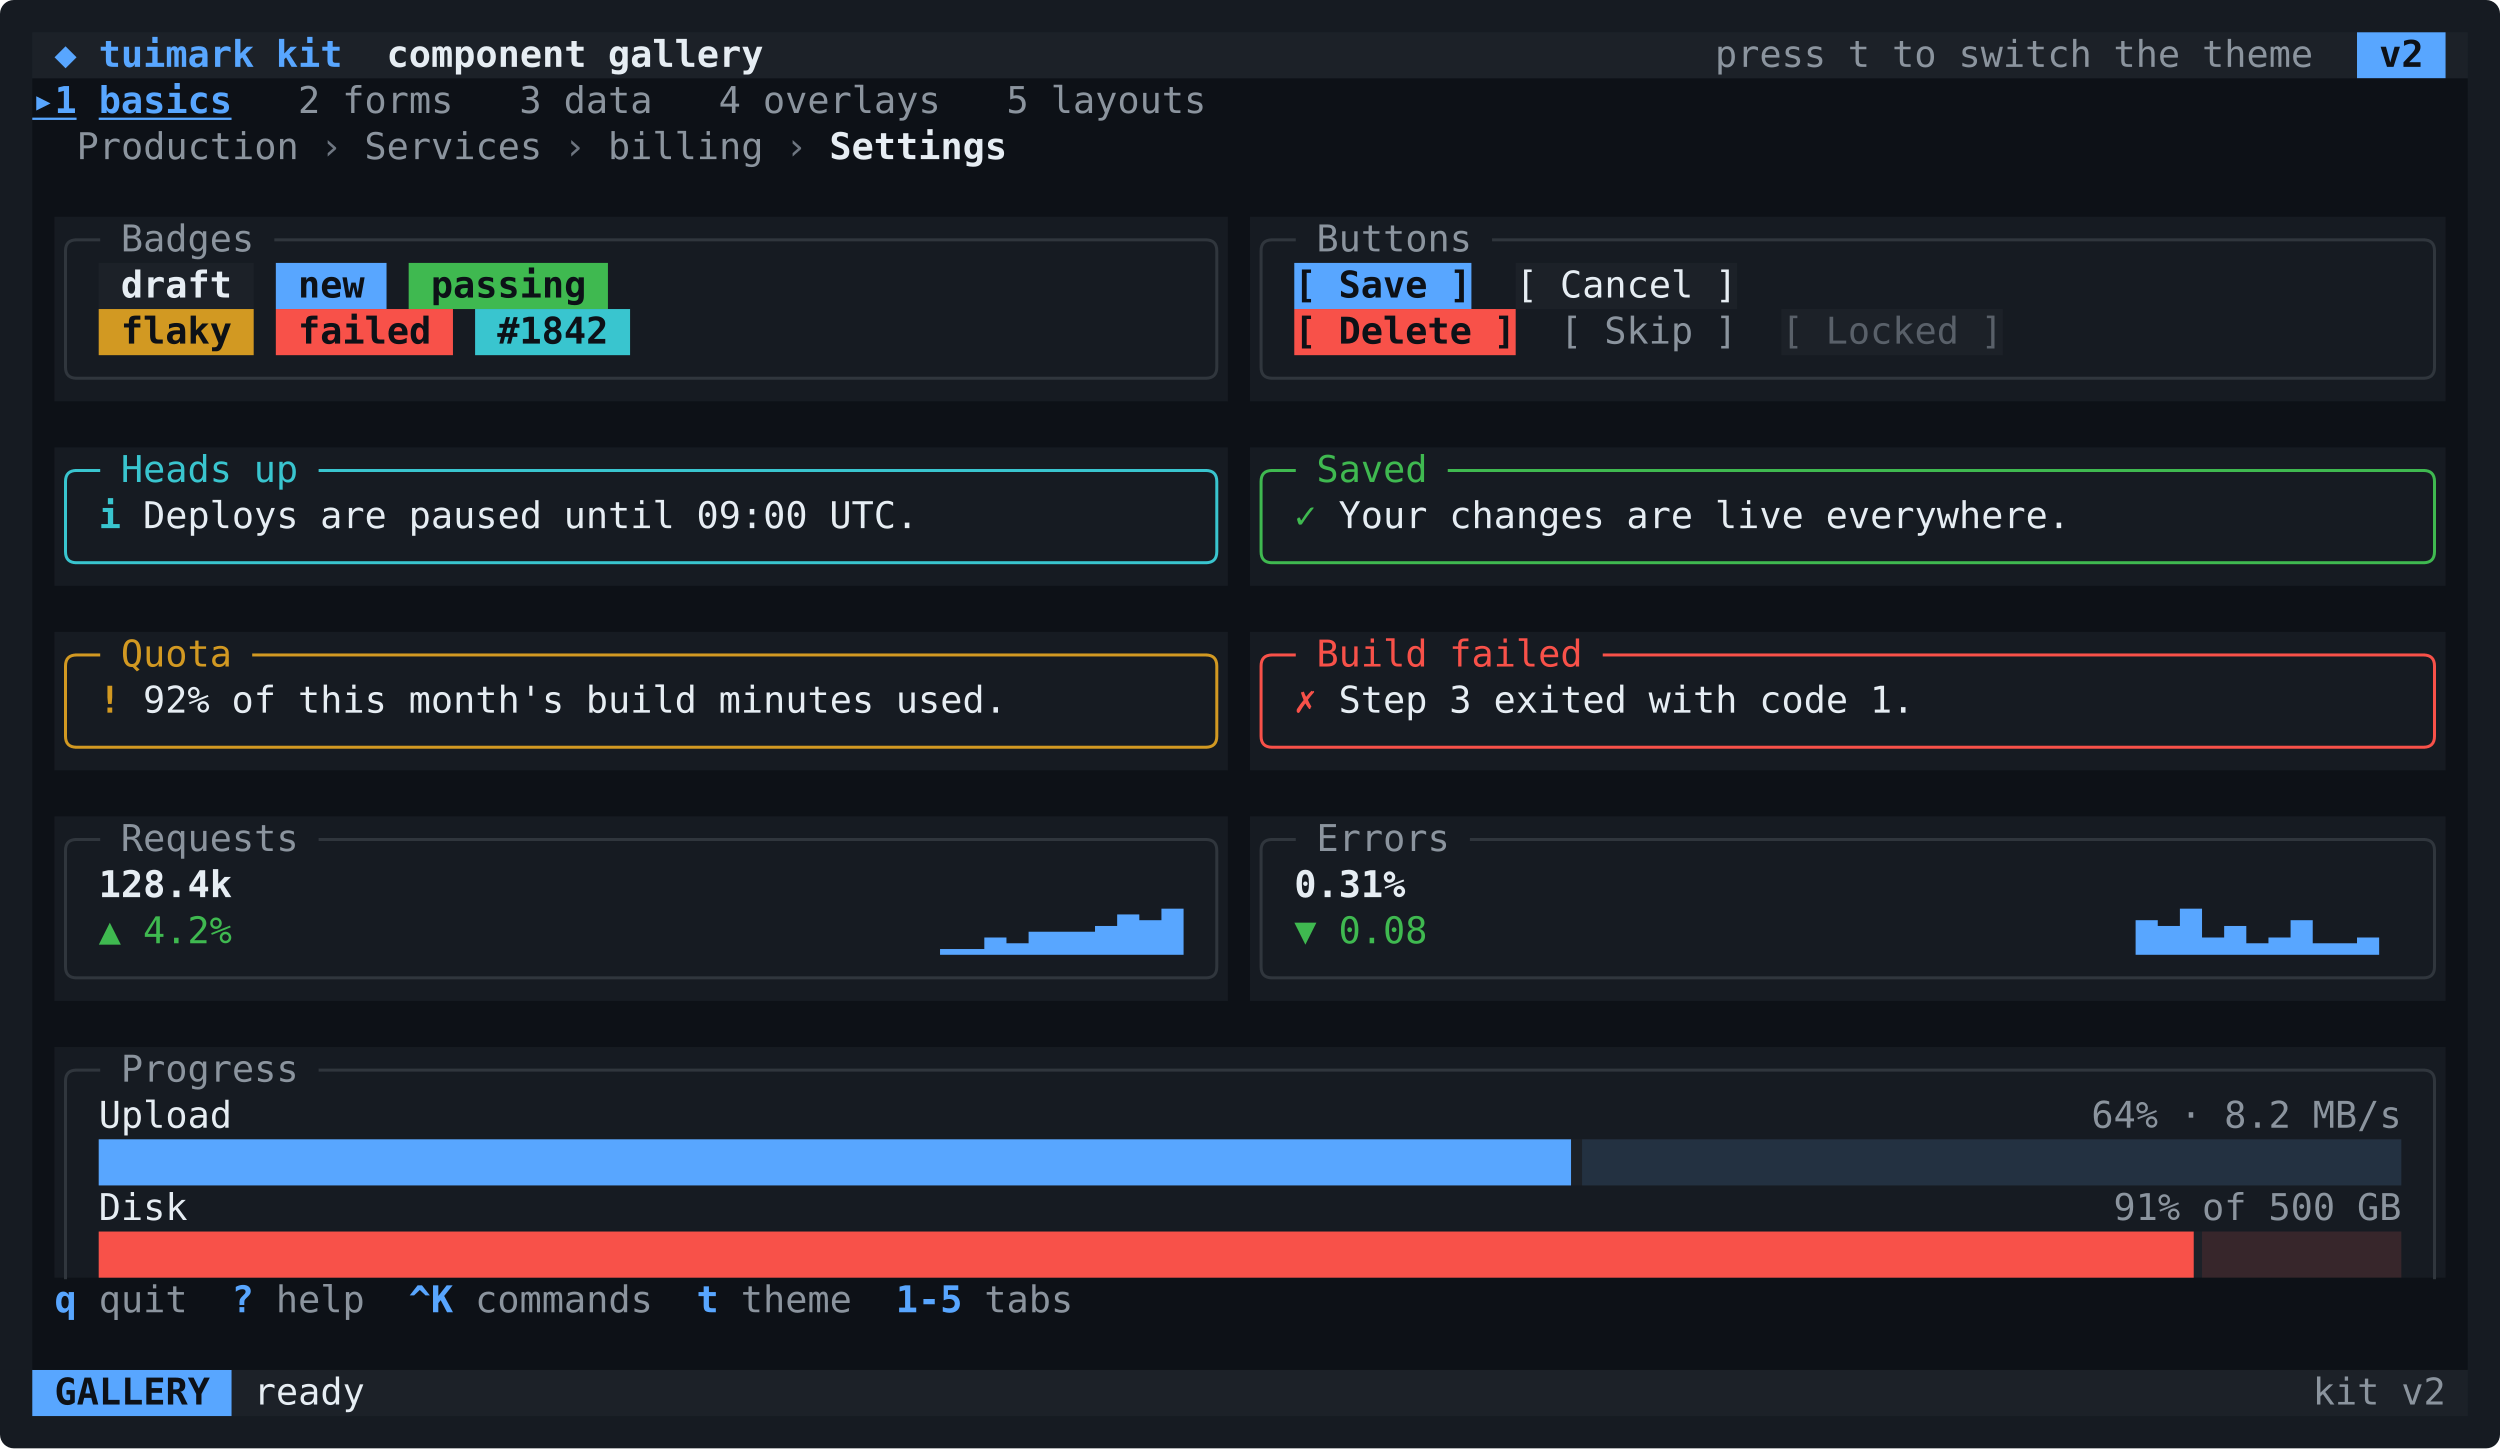
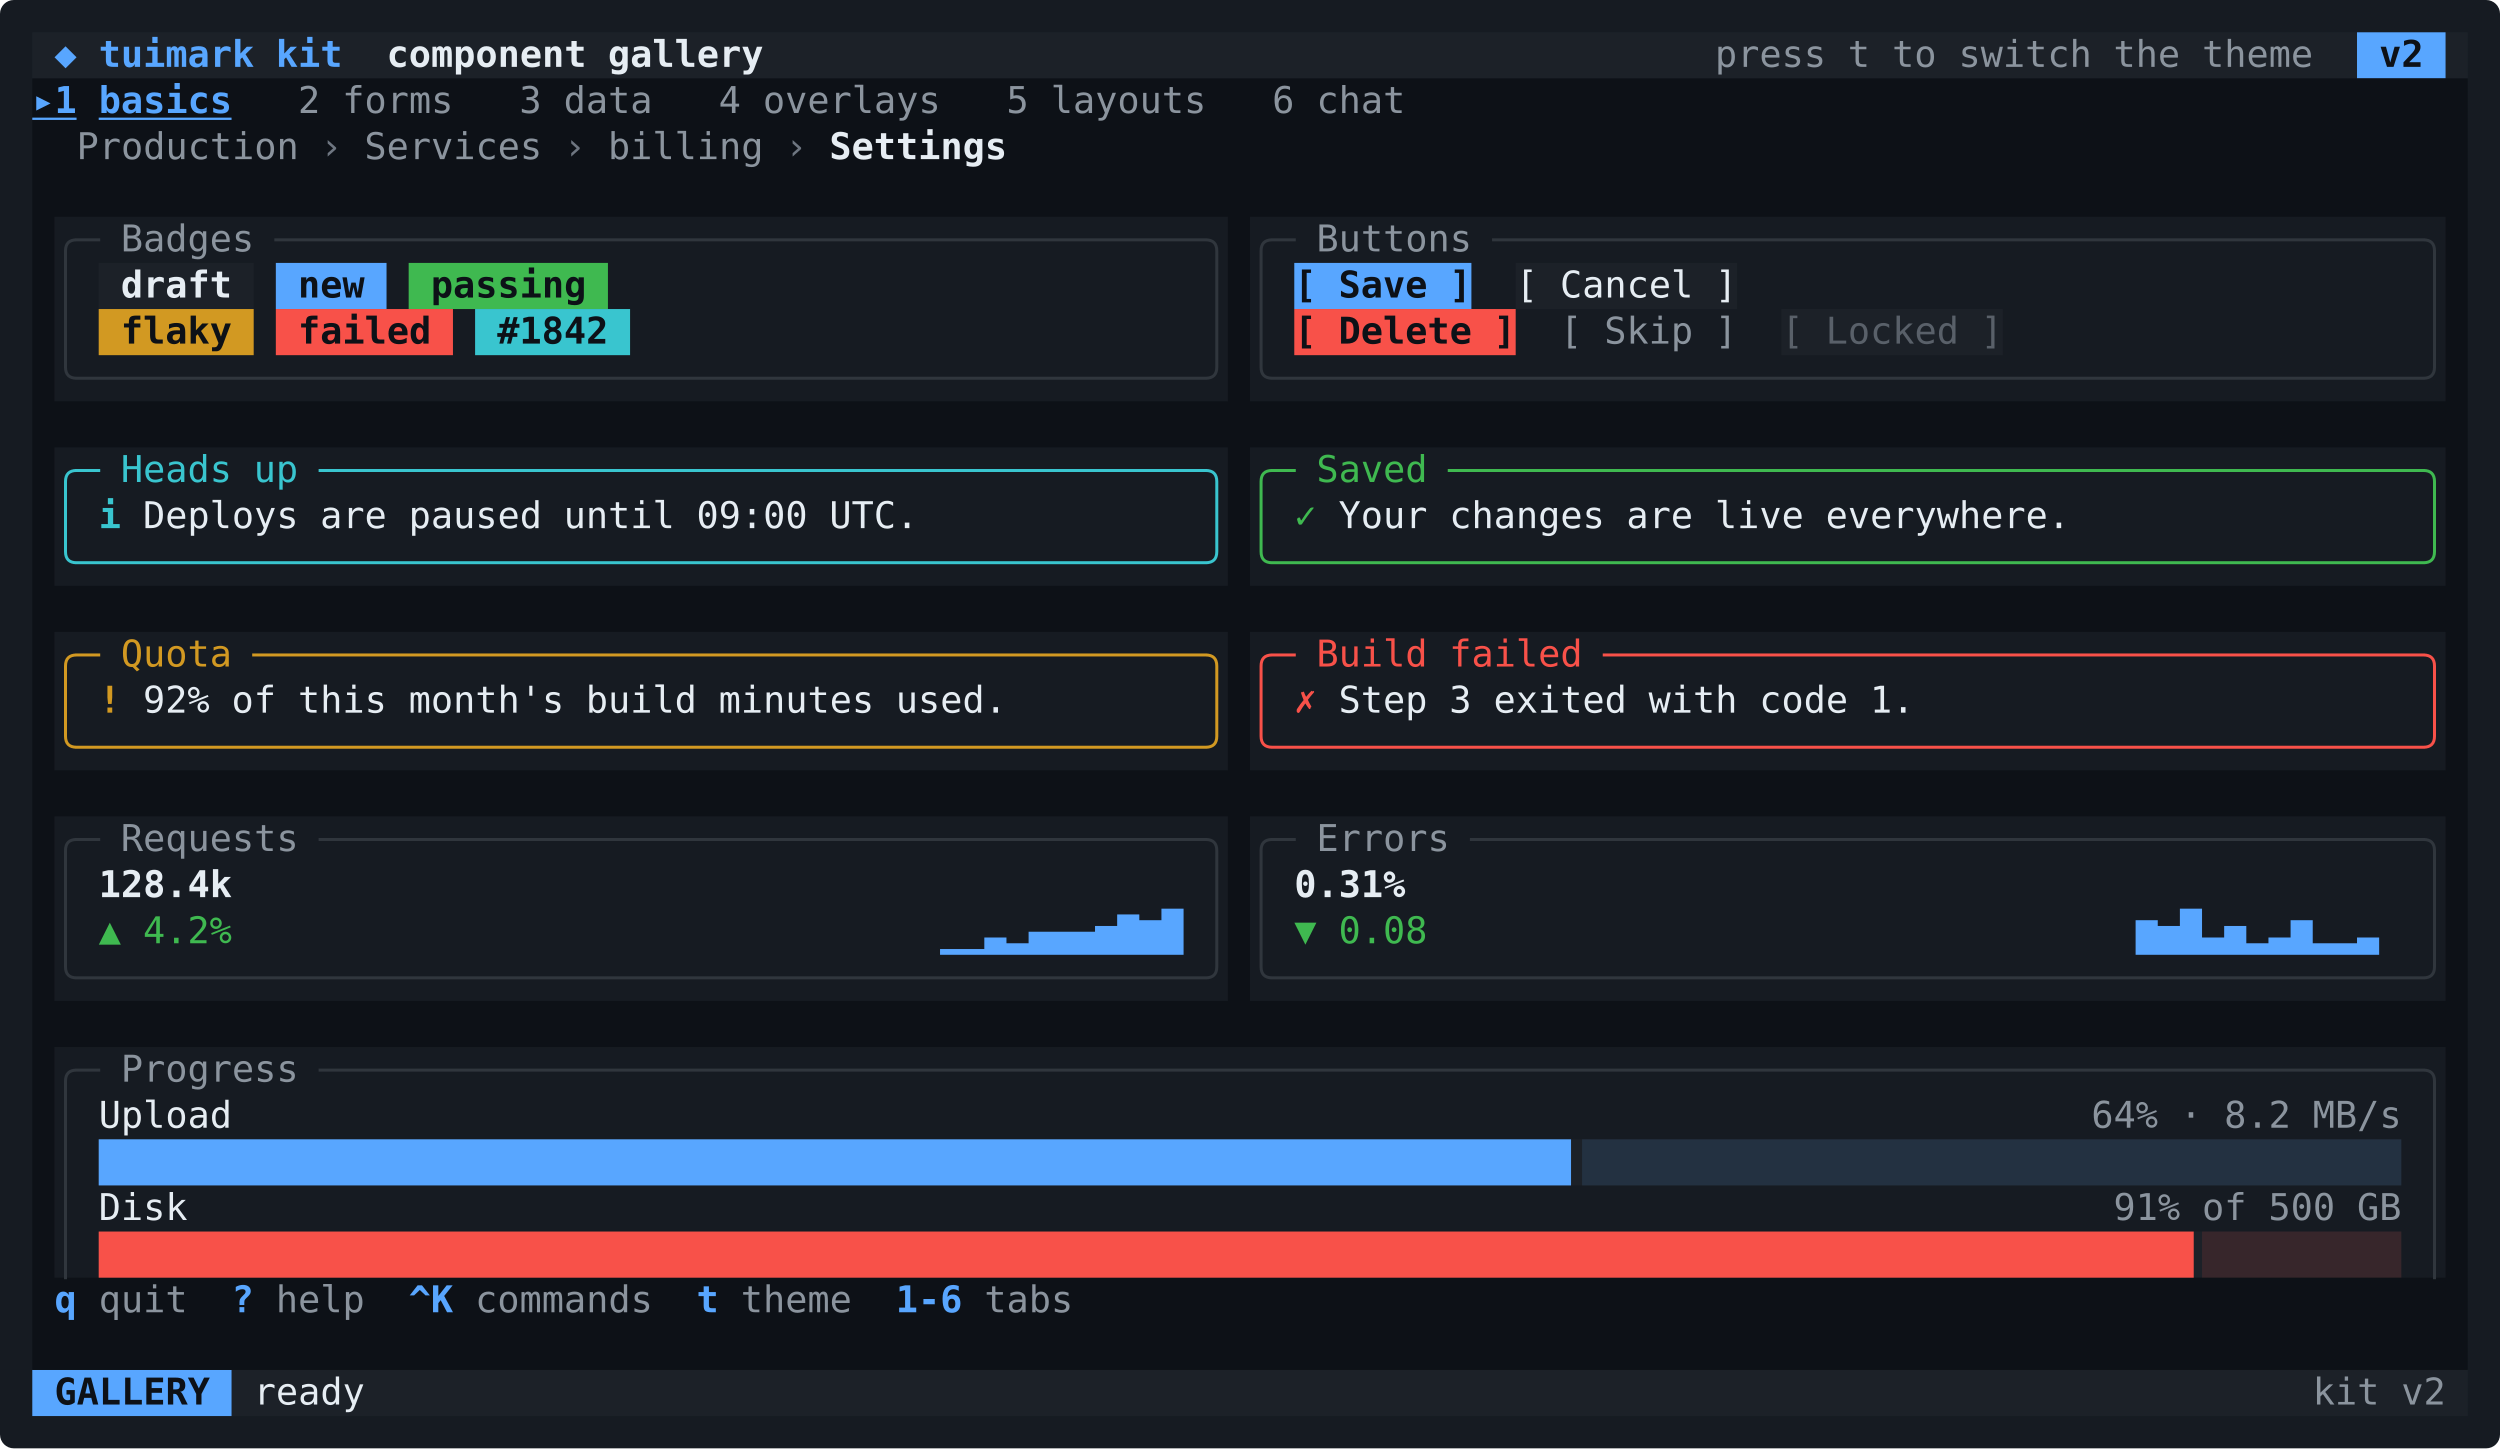
<svg xmlns="http://www.w3.org/2000/svg" width="1084" height="628" viewBox="0 0 1084 628" role="img" aria-label="kit gallery: the basics tab with a breadcrumb, badges, buttons, alerts and stat cards in the kit components, under the tab strip and the key hints">
  <rect width="1084" height="628" rx="6" fill="#161b22" />
  <path fill="#1c2128" d="M14 14h1008v20h-1008zM1060.4 14h9.6v20h-9.6zM42.8 114h67.2v20h-67.2zM657.2 114h96v20h-96zM772.4 134h96v20h-96zM42.8 494h998.4v20h-998.4zM42.8 534h998.4v20h-998.4zM100.4 594h969.6v20h-969.6z" />
  <path fill="#58a6ff" d="M1022 14h38.4v20h-38.4zM119.6 114h48v20h-48zM561.2 114h76.8v20h-76.8zM14 594h86.4v20h-86.4zM407.6 411.5h9.6v2.5h-9.6zM417.2 411.5h9.6v2.5h-9.6zM426.8 406.5h9.6v7.5h-9.6zM436.4 409h9.6v5h-9.6zM446 404h9.6v10h-9.6zM455.6 404h9.6v10h-9.6zM465.2 404h9.6v10h-9.6zM474.8 401.5h9.6v12.5h-9.6zM484.4 396.5h9.6v17.5h-9.6zM494 399h9.6v15h-9.6zM503.6 394h9.6v20h-9.6zM926 399h9.6v15h-9.6zM935.6 401.5h9.6v12.5h-9.6zM945.2 394h9.6v20h-9.6zM954.8 406.5h9.6v7.5h-9.6zM964.4 401.5h9.6v12.5h-9.6zM974 409h9.6v5h-9.6zM983.6 406.5h9.6v7.5h-9.6zM993.2 399h9.6v15h-9.6zM1002.8 409h9.6v5h-9.6zM1012.4 409h9.6v5h-9.6zM1022 406.5h9.6v7.5h-9.6zM42.8 494h9.6v20h-9.6zM52.4 494h9.6v20h-9.6zM62 494h9.6v20h-9.6zM71.6 494h9.6v20h-9.6zM81.2 494h9.6v20h-9.6zM90.8 494h9.6v20h-9.6zM100.4 494h9.6v20h-9.6zM110 494h9.6v20h-9.6zM119.6 494h9.6v20h-9.6zM129.2 494h9.6v20h-9.6zM138.8 494h9.6v20h-9.6zM148.4 494h9.6v20h-9.6zM158 494h9.6v20h-9.6zM167.6 494h9.6v20h-9.6zM177.2 494h9.6v20h-9.6zM186.8 494h9.6v20h-9.6zM196.4 494h9.6v20h-9.6zM206 494h9.6v20h-9.6zM215.6 494h9.6v20h-9.6zM225.2 494h9.6v20h-9.6zM234.8 494h9.6v20h-9.6zM244.4 494h9.6v20h-9.6zM254 494h9.6v20h-9.6zM263.6 494h9.6v20h-9.6zM273.2 494h9.6v20h-9.6zM282.8 494h9.6v20h-9.6zM292.4 494h9.6v20h-9.6zM302 494h9.6v20h-9.6zM311.6 494h9.6v20h-9.6zM321.2 494h9.6v20h-9.6zM330.8 494h9.6v20h-9.6zM340.4 494h9.6v20h-9.6zM350 494h9.6v20h-9.6zM359.6 494h9.6v20h-9.6zM369.2 494h9.6v20h-9.6zM378.8 494h9.6v20h-9.6zM388.4 494h9.6v20h-9.6zM398 494h9.6v20h-9.6zM407.6 494h9.6v20h-9.6zM417.2 494h9.6v20h-9.6zM426.8 494h9.6v20h-9.6zM436.4 494h9.6v20h-9.6zM446 494h9.6v20h-9.6zM455.6 494h9.6v20h-9.6zM465.2 494h9.6v20h-9.6zM474.8 494h9.6v20h-9.6zM484.4 494h9.6v20h-9.6zM494 494h9.6v20h-9.6zM503.6 494h9.6v20h-9.6zM513.2 494h9.6v20h-9.6zM522.8 494h9.6v20h-9.6zM532.4 494h9.6v20h-9.6zM542 494h9.6v20h-9.6zM551.6 494h9.6v20h-9.6zM561.2 494h9.6v20h-9.6zM570.8 494h9.6v20h-9.6zM580.4 494h9.6v20h-9.6zM590 494h9.6v20h-9.6zM599.6 494h9.6v20h-9.6zM609.2 494h9.6v20h-9.6zM618.8 494h9.6v20h-9.6zM628.4 494h9.6v20h-9.6zM638 494h9.6v20h-9.6zM647.6 494h9.6v20h-9.6zM657.2 494h9.6v20h-9.6zM666.8 494h9.6v20h-9.6zM676.4 494h4.8v20h-4.8z" />
  <path fill="#0d1117" d="M14 34h1056v20h-1056zM14 54h1056v20h-1056zM14 74h1056v20h-1056zM14 94h9.6v20h-9.6zM532.4 94h9.6v20h-9.6zM1060.4 94h9.6v20h-9.6zM14 114h9.6v20h-9.6zM532.4 114h9.6v20h-9.6zM1060.4 114h9.6v20h-9.6zM14 134h9.6v20h-9.6zM532.4 134h9.6v20h-9.6zM1060.4 134h9.6v20h-9.6zM14 154h9.6v20h-9.6zM532.4 154h9.6v20h-9.6zM1060.4 154h9.6v20h-9.6zM14 174h1056v20h-1056zM14 194h9.6v20h-9.6zM532.4 194h9.6v20h-9.6zM1060.4 194h9.6v20h-9.6zM14 214h9.6v20h-9.6zM532.4 214h9.6v20h-9.6zM1060.4 214h9.6v20h-9.6zM14 234h9.6v20h-9.6zM532.4 234h9.6v20h-9.6zM1060.4 234h9.6v20h-9.6zM14 254h1056v20h-1056zM14 274h9.6v20h-9.6zM532.4 274h9.6v20h-9.6zM1060.4 274h9.6v20h-9.6zM14 294h9.6v20h-9.6zM532.4 294h9.6v20h-9.6zM1060.4 294h9.6v20h-9.6zM14 314h9.6v20h-9.6zM532.4 314h9.6v20h-9.6zM1060.4 314h9.6v20h-9.6zM14 334h1056v20h-1056zM14 354h9.6v20h-9.6zM532.4 354h9.6v20h-9.6zM1060.4 354h9.6v20h-9.6zM14 374h9.6v20h-9.6zM532.4 374h9.6v20h-9.6zM1060.4 374h9.6v20h-9.6zM14 394h9.6v20h-9.6zM532.4 394h9.6v20h-9.6zM1060.4 394h9.6v20h-9.6zM14 414h9.6v20h-9.6zM532.4 414h9.6v20h-9.6zM1060.4 414h9.6v20h-9.6zM14 434h1056v20h-1056zM14 454h9.6v20h-9.6zM1060.4 454h9.6v20h-9.6zM14 474h9.6v20h-9.6zM1060.4 474h9.6v20h-9.6zM14 494h9.6v20h-9.6zM1060.4 494h9.6v20h-9.6zM14 514h9.6v20h-9.6zM1060.4 514h9.6v20h-9.6zM14 534h9.6v20h-9.6zM1060.4 534h9.6v20h-9.6zM14 554h1056v20h-1056zM14 574h1056v20h-1056z" />
  <path fill="#3fb950" d="M177.2 114h86.4v20h-86.4z" />
  <path fill="#d29922" d="M42.8 134h67.2v20h-67.2z" />
  <path fill="#f85149" d="M119.6 134h76.8v20h-76.8zM561.2 134h96v20h-96zM42.8 534h9.6v20h-9.6zM52.4 534h9.6v20h-9.6zM62 534h9.6v20h-9.6zM71.6 534h9.6v20h-9.6zM81.2 534h9.6v20h-9.6zM90.8 534h9.6v20h-9.6zM100.4 534h9.6v20h-9.6zM110 534h9.6v20h-9.6zM119.6 534h9.6v20h-9.6zM129.2 534h9.6v20h-9.6zM138.8 534h9.6v20h-9.6zM148.4 534h9.6v20h-9.6zM158 534h9.6v20h-9.6zM167.6 534h9.6v20h-9.6zM177.2 534h9.6v20h-9.6zM186.8 534h9.6v20h-9.6zM196.4 534h9.6v20h-9.6zM206 534h9.6v20h-9.6zM215.6 534h9.6v20h-9.6zM225.2 534h9.6v20h-9.6zM234.8 534h9.6v20h-9.6zM244.4 534h9.6v20h-9.6zM254 534h9.6v20h-9.6zM263.6 534h9.6v20h-9.6zM273.2 534h9.6v20h-9.6zM282.8 534h9.6v20h-9.6zM292.4 534h9.6v20h-9.6zM302 534h9.6v20h-9.6zM311.6 534h9.6v20h-9.6zM321.2 534h9.6v20h-9.6zM330.8 534h9.6v20h-9.6zM340.4 534h9.6v20h-9.6zM350 534h9.6v20h-9.6zM359.6 534h9.6v20h-9.6zM369.2 534h9.6v20h-9.6zM378.8 534h9.6v20h-9.6zM388.4 534h9.6v20h-9.6zM398 534h9.6v20h-9.6zM407.6 534h9.6v20h-9.6zM417.2 534h9.6v20h-9.6zM426.8 534h9.6v20h-9.6zM436.4 534h9.6v20h-9.6zM446 534h9.6v20h-9.6zM455.6 534h9.6v20h-9.6zM465.2 534h9.6v20h-9.6zM474.8 534h9.6v20h-9.6zM484.4 534h9.6v20h-9.6zM494 534h9.6v20h-9.6zM503.6 534h9.6v20h-9.6zM513.2 534h9.6v20h-9.6zM522.8 534h9.6v20h-9.6zM532.4 534h9.6v20h-9.6zM542 534h9.6v20h-9.6zM551.6 534h9.6v20h-9.6zM561.2 534h9.6v20h-9.6zM570.8 534h9.6v20h-9.6zM580.4 534h9.6v20h-9.6zM590 534h9.6v20h-9.6zM599.6 534h9.6v20h-9.6zM609.2 534h9.6v20h-9.6zM618.8 534h9.6v20h-9.6zM628.4 534h9.6v20h-9.6zM638 534h9.6v20h-9.6zM647.6 534h9.6v20h-9.6zM657.2 534h9.6v20h-9.6zM666.8 534h9.6v20h-9.6zM676.4 534h9.6v20h-9.6zM686 534h9.6v20h-9.6zM695.6 534h9.6v20h-9.6zM705.2 534h9.6v20h-9.6zM714.8 534h9.6v20h-9.6zM724.4 534h9.6v20h-9.6zM734 534h9.6v20h-9.6zM743.6 534h9.6v20h-9.6zM753.2 534h9.6v20h-9.6zM762.8 534h9.6v20h-9.6zM772.4 534h9.6v20h-9.6zM782 534h9.6v20h-9.6zM791.6 534h9.6v20h-9.6zM801.2 534h9.6v20h-9.6zM810.8 534h9.6v20h-9.6zM820.4 534h9.6v20h-9.6zM830 534h9.6v20h-9.6zM839.6 534h9.6v20h-9.6zM849.2 534h9.6v20h-9.6zM858.8 534h9.6v20h-9.6zM868.4 534h9.6v20h-9.6zM878 534h9.6v20h-9.6zM887.6 534h9.6v20h-9.6zM897.2 534h9.6v20h-9.6zM906.8 534h9.6v20h-9.6zM916.4 534h9.6v20h-9.6zM926 534h9.6v20h-9.6zM935.6 534h9.6v20h-9.6zM945.2 534h6v20h-6z" />
  <path fill="#39c5cf" d="M206 134h67.2v20h-67.2z" />
  <path fill="#58a6ff" fill-opacity="0.121" d="M686 494h9.6v20h-9.6zM695.6 494h9.6v20h-9.6zM705.2 494h9.6v20h-9.6zM714.8 494h9.6v20h-9.6zM724.4 494h9.6v20h-9.6zM734 494h9.6v20h-9.6zM743.6 494h9.6v20h-9.6zM753.2 494h9.6v20h-9.6zM762.8 494h9.6v20h-9.6zM772.4 494h9.6v20h-9.6zM782 494h9.6v20h-9.6zM791.6 494h9.6v20h-9.6zM801.2 494h9.6v20h-9.6zM810.8 494h9.6v20h-9.6zM820.4 494h9.6v20h-9.6zM830 494h9.6v20h-9.6zM839.6 494h9.6v20h-9.6zM849.2 494h9.6v20h-9.6zM858.8 494h9.6v20h-9.6zM868.4 494h9.6v20h-9.6zM878 494h9.6v20h-9.6zM887.6 494h9.6v20h-9.6zM897.2 494h9.6v20h-9.6zM906.8 494h9.6v20h-9.6zM916.4 494h9.6v20h-9.6zM926 494h9.6v20h-9.6zM935.6 494h9.6v20h-9.6zM945.2 494h9.6v20h-9.6zM954.8 494h9.6v20h-9.6zM964.4 494h9.6v20h-9.6zM974 494h9.6v20h-9.6zM983.6 494h9.6v20h-9.6zM993.2 494h9.6v20h-9.6zM1002.8 494h9.6v20h-9.6zM1012.4 494h9.6v20h-9.6zM1022 494h9.6v20h-9.6zM1031.6 494h9.6v20h-9.6z" />
  <path fill="#f85149" fill-opacity="0.121" d="M954.8 534h9.6v20h-9.6zM964.4 534h9.6v20h-9.6zM974 534h9.6v20h-9.6zM983.6 534h9.6v20h-9.6zM993.2 534h9.6v20h-9.6zM1002.8 534h9.6v20h-9.6zM1012.4 534h9.6v20h-9.6zM1022 534h9.6v20h-9.6zM1031.6 534h9.6v20h-9.6z" />
  <g fill="none" stroke-linecap="square" stroke-linejoin="miter">
    <path stroke="#30363d" stroke-width="1.3" d="M33.2 104H33.2Q28.4 104 28.4 108.8V114M33.2 104H42.8M119.6 104H129.2M129.2 104H138.8M138.8 104H148.4M148.4 104H158M158 104H167.6M167.6 104H177.2M177.2 104H186.8M186.8 104H196.4M196.4 104H206M206 104H215.6M215.6 104H225.2M225.2 104H234.8M234.8 104H244.4M244.4 104H254M254 104H263.6M263.6 104H273.2M273.2 104H282.8M282.8 104H292.4M292.4 104H302M302 104H311.6M311.6 104H321.2M321.2 104H330.8M330.8 104H340.4M340.4 104H350M350 104H359.6M359.6 104H369.2M369.2 104H378.8M378.8 104H388.4M388.4 104H398M398 104H407.6M407.6 104H417.2M417.2 104H426.8M426.8 104H436.4M436.4 104H446M446 104H455.6M455.6 104H465.2M465.2 104H474.8M474.8 104H484.4M484.4 104H494M494 104H503.6M503.6 104H513.2M513.2 104H522.8M522.8 104H522.8Q527.6 104 527.6 108.8V114M551.6 104H551.6Q546.8 104 546.8 108.8V114M551.6 104H561.2M647.6 104H657.2M657.2 104H666.8M666.8 104H676.4M676.4 104H686M686 104H695.6M695.6 104H705.2M705.2 104H714.8M714.8 104H724.4M724.4 104H734M734 104H743.6M743.6 104H753.2M753.2 104H762.8M762.8 104H772.4M772.4 104H782M782 104H791.6M791.6 104H801.2M801.2 104H810.8M810.8 104H820.4M820.4 104H830M830 104H839.6M839.6 104H849.2M849.2 104H858.8M858.8 104H868.4M868.4 104H878M878 104H887.6M887.6 104H897.2M897.2 104H906.8M906.8 104H916.4M916.4 104H926M926 104H935.6M935.6 104H945.2M945.2 104H954.8M954.8 104H964.4M964.4 104H974M974 104H983.6M983.6 104H993.2M993.2 104H1002.8M1002.8 104H1012.4M1012.4 104H1022M1022 104H1031.6M1031.6 104H1041.2M1041.2 104H1050.8M1050.8 104H1050.8Q1055.6 104 1055.6 108.8V114M28.4 114V134M527.6 114V134M546.8 114V134M1055.6 114V134M28.4 134V154M527.6 134V154M546.8 134V154M1055.6 134V154M33.2 164H33.2Q28.4 164 28.4 159.2V154M33.2 164H42.8M42.8 164H52.4M52.4 164H62M62 164H71.6M71.6 164H81.2M81.2 164H90.8M90.8 164H100.4M100.4 164H110M110 164H119.6M119.6 164H129.2M129.2 164H138.8M138.8 164H148.4M148.4 164H158M158 164H167.6M167.6 164H177.2M177.2 164H186.8M186.8 164H196.4M196.4 164H206M206 164H215.6M215.6 164H225.2M225.2 164H234.8M234.8 164H244.4M244.4 164H254M254 164H263.6M263.6 164H273.2M273.2 164H282.8M282.8 164H292.4M292.4 164H302M302 164H311.6M311.6 164H321.2M321.2 164H330.8M330.8 164H340.4M340.4 164H350M350 164H359.6M359.6 164H369.2M369.2 164H378.8M378.8 164H388.4M388.4 164H398M398 164H407.6M407.6 164H417.2M417.2 164H426.8M426.8 164H436.4M436.4 164H446M446 164H455.6M455.6 164H465.2M465.2 164H474.8M474.8 164H484.4M484.4 164H494M494 164H503.6M503.6 164H513.2M513.2 164H522.8M522.8 164H522.8Q527.6 164 527.6 159.2V154M551.6 164H551.6Q546.8 164 546.8 159.2V154M551.6 164H561.2M561.2 164H570.8M570.8 164H580.4M580.4 164H590M590 164H599.6M599.6 164H609.2M609.2 164H618.8M618.8 164H628.4M628.4 164H638M638 164H647.6M647.6 164H657.2M657.2 164H666.8M666.8 164H676.4M676.4 164H686M686 164H695.6M695.6 164H705.2M705.2 164H714.8M714.8 164H724.4M724.4 164H734M734 164H743.6M743.6 164H753.2M753.2 164H762.8M762.8 164H772.4M772.4 164H782M782 164H791.6M791.6 164H801.2M801.2 164H810.8M810.8 164H820.4M820.4 164H830M830 164H839.6M839.6 164H849.2M849.2 164H858.8M858.8 164H868.4M868.4 164H878M878 164H887.6M887.6 164H897.2M897.2 164H906.8M906.8 164H916.4M916.4 164H926M926 164H935.6M935.6 164H945.2M945.2 164H954.8M954.8 164H964.4M964.4 164H974M974 164H983.6M983.6 164H993.2M993.2 164H1002.8M1002.8 164H1012.4M1012.4 164H1022M1022 164H1031.6M1031.6 164H1041.2M1041.2 164H1050.8M1050.8 164H1050.8Q1055.6 164 1055.6 159.2V154M33.2 364H33.2Q28.4 364 28.4 368.8V374M33.2 364H42.8M138.8 364H148.4M148.4 364H158M158 364H167.6M167.6 364H177.2M177.2 364H186.8M186.8 364H196.4M196.4 364H206M206 364H215.6M215.6 364H225.2M225.2 364H234.8M234.8 364H244.4M244.4 364H254M254 364H263.6M263.6 364H273.2M273.2 364H282.8M282.8 364H292.4M292.4 364H302M302 364H311.6M311.6 364H321.2M321.2 364H330.8M330.8 364H340.4M340.4 364H350M350 364H359.6M359.6 364H369.2M369.2 364H378.8M378.8 364H388.4M388.4 364H398M398 364H407.6M407.6 364H417.2M417.2 364H426.8M426.8 364H436.4M436.4 364H446M446 364H455.6M455.6 364H465.2M465.2 364H474.8M474.8 364H484.4M484.4 364H494M494 364H503.6M503.6 364H513.2M513.2 364H522.8M522.8 364H522.8Q527.6 364 527.6 368.8V374M551.6 364H551.6Q546.8 364 546.8 368.8V374M551.6 364H561.2M638 364H647.6M647.6 364H657.2M657.2 364H666.8M666.8 364H676.4M676.4 364H686M686 364H695.6M695.6 364H705.2M705.2 364H714.8M714.8 364H724.4M724.4 364H734M734 364H743.6M743.6 364H753.2M753.2 364H762.8M762.8 364H772.4M772.4 364H782M782 364H791.6M791.6 364H801.2M801.2 364H810.8M810.8 364H820.4M820.4 364H830M830 364H839.6M839.6 364H849.2M849.2 364H858.8M858.8 364H868.4M868.4 364H878M878 364H887.6M887.6 364H897.2M897.2 364H906.8M906.8 364H916.4M916.4 364H926M926 364H935.6M935.6 364H945.2M945.2 364H954.8M954.8 364H964.4M964.4 364H974M974 364H983.6M983.6 364H993.2M993.2 364H1002.8M1002.8 364H1012.4M1012.4 364H1022M1022 364H1031.6M1031.6 364H1041.2M1041.2 364H1050.8M1050.8 364H1050.8Q1055.6 364 1055.6 368.8V374M28.4 374V394M527.6 374V394M546.8 374V394M1055.6 374V394M28.4 394V414M527.6 394V414M546.8 394V414M1055.6 394V414M33.2 424H33.2Q28.4 424 28.4 419.2V414M33.2 424H42.8M42.8 424H52.4M52.4 424H62M62 424H71.6M71.6 424H81.2M81.2 424H90.8M90.8 424H100.4M100.4 424H110M110 424H119.6M119.6 424H129.2M129.2 424H138.8M138.8 424H148.4M148.4 424H158M158 424H167.6M167.6 424H177.2M177.2 424H186.8M186.8 424H196.4M196.4 424H206M206 424H215.6M215.6 424H225.2M225.2 424H234.8M234.8 424H244.4M244.4 424H254M254 424H263.6M263.6 424H273.2M273.2 424H282.8M282.8 424H292.4M292.4 424H302M302 424H311.6M311.6 424H321.2M321.2 424H330.8M330.8 424H340.4M340.4 424H350M350 424H359.6M359.6 424H369.2M369.2 424H378.8M378.8 424H388.4M388.4 424H398M398 424H407.6M407.6 424H417.2M417.2 424H426.8M426.8 424H436.4M436.4 424H446M446 424H455.6M455.6 424H465.2M465.2 424H474.8M474.8 424H484.4M484.4 424H494M494 424H503.6M503.6 424H513.2M513.2 424H522.8M522.8 424H522.8Q527.6 424 527.6 419.2V414M551.6 424H551.6Q546.8 424 546.8 419.2V414M551.6 424H561.2M561.2 424H570.8M570.8 424H580.4M580.4 424H590M590 424H599.6M599.6 424H609.2M609.2 424H618.8M618.8 424H628.4M628.4 424H638M638 424H647.6M647.6 424H657.2M657.2 424H666.8M666.8 424H676.4M676.4 424H686M686 424H695.6M695.6 424H705.2M705.2 424H714.8M714.8 424H724.4M724.4 424H734M734 424H743.6M743.6 424H753.2M753.2 424H762.8M762.8 424H772.4M772.4 424H782M782 424H791.6M791.6 424H801.2M801.2 424H810.8M810.8 424H820.4M820.4 424H830M830 424H839.6M839.6 424H849.2M849.2 424H858.8M858.8 424H868.4M868.4 424H878M878 424H887.6M887.6 424H897.2M897.2 424H906.8M906.8 424H916.4M916.4 424H926M926 424H935.6M935.6 424H945.2M945.2 424H954.8M954.8 424H964.4M964.4 424H974M974 424H983.6M983.6 424H993.2M993.2 424H1002.8M1002.8 424H1012.4M1012.4 424H1022M1022 424H1031.6M1031.6 424H1041.2M1041.2 424H1050.8M1050.8 424H1050.8Q1055.6 424 1055.6 419.2V414M33.2 464H33.2Q28.4 464 28.4 468.8V474M33.2 464H42.8M138.8 464H148.4M148.4 464H158M158 464H167.6M167.6 464H177.2M177.2 464H186.8M186.8 464H196.4M196.4 464H206M206 464H215.6M215.6 464H225.2M225.2 464H234.8M234.8 464H244.4M244.4 464H254M254 464H263.6M263.6 464H273.2M273.2 464H282.8M282.8 464H292.4M292.4 464H302M302 464H311.6M311.6 464H321.2M321.2 464H330.8M330.8 464H340.4M340.4 464H350M350 464H359.6M359.6 464H369.2M369.2 464H378.8M378.8 464H388.4M388.4 464H398M398 464H407.6M407.6 464H417.2M417.2 464H426.8M426.8 464H436.4M436.4 464H446M446 464H455.6M455.6 464H465.2M465.2 464H474.8M474.8 464H484.4M484.4 464H494M494 464H503.6M503.6 464H513.2M513.2 464H522.8M522.8 464H532.4M532.4 464H542M542 464H551.6M551.6 464H561.2M561.2 464H570.8M570.8 464H580.4M580.4 464H590M590 464H599.6M599.6 464H609.2M609.2 464H618.8M618.8 464H628.4M628.4 464H638M638 464H647.6M647.6 464H657.2M657.2 464H666.8M666.8 464H676.4M676.4 464H686M686 464H695.6M695.6 464H705.2M705.2 464H714.8M714.8 464H724.4M724.4 464H734M734 464H743.6M743.6 464H753.2M753.2 464H762.8M762.8 464H772.4M772.4 464H782M782 464H791.6M791.6 464H801.2M801.2 464H810.8M810.8 464H820.4M820.4 464H830M830 464H839.6M839.6 464H849.2M849.2 464H858.8M858.8 464H868.4M868.4 464H878M878 464H887.6M887.6 464H897.2M897.2 464H906.8M906.8 464H916.4M916.4 464H926M926 464H935.6M935.6 464H945.2M945.2 464H954.8M954.8 464H964.4M964.4 464H974M974 464H983.6M983.6 464H993.2M993.2 464H1002.8M1002.8 464H1012.4M1012.4 464H1022M1022 464H1031.6M1031.6 464H1041.2M1041.2 464H1050.8M1050.8 464H1050.8Q1055.6 464 1055.6 468.8V474M28.4 474V494M1055.6 474V494M28.4 494V514M1055.6 494V514M28.4 514V534M1055.6 514V534M28.4 534V554M1055.6 534V554" />
    <path stroke="#39c5cf" stroke-width="1.3" d="M33.2 204H33.2Q28.4 204 28.4 208.8V214M33.2 204H42.8M138.8 204H148.4M148.4 204H158M158 204H167.6M167.6 204H177.2M177.2 204H186.8M186.8 204H196.4M196.4 204H206M206 204H215.6M215.6 204H225.2M225.2 204H234.8M234.8 204H244.4M244.4 204H254M254 204H263.6M263.6 204H273.2M273.2 204H282.8M282.8 204H292.4M292.4 204H302M302 204H311.6M311.6 204H321.2M321.2 204H330.8M330.8 204H340.4M340.4 204H350M350 204H359.6M359.6 204H369.2M369.2 204H378.8M378.8 204H388.4M388.4 204H398M398 204H407.6M407.6 204H417.2M417.2 204H426.8M426.8 204H436.4M436.4 204H446M446 204H455.6M455.6 204H465.2M465.2 204H474.8M474.8 204H484.4M484.4 204H494M494 204H503.6M503.6 204H513.2M513.2 204H522.8M522.8 204H522.8Q527.6 204 527.6 208.8V214M28.4 214V234M527.6 214V234M33.2 244H33.2Q28.4 244 28.4 239.2V234M33.2 244H42.8M42.8 244H52.4M52.4 244H62M62 244H71.6M71.6 244H81.2M81.2 244H90.8M90.8 244H100.4M100.4 244H110M110 244H119.6M119.6 244H129.2M129.2 244H138.8M138.8 244H148.4M148.4 244H158M158 244H167.6M167.6 244H177.2M177.2 244H186.8M186.8 244H196.4M196.4 244H206M206 244H215.6M215.6 244H225.2M225.2 244H234.8M234.8 244H244.4M244.4 244H254M254 244H263.6M263.6 244H273.2M273.2 244H282.8M282.8 244H292.4M292.4 244H302M302 244H311.6M311.6 244H321.2M321.2 244H330.8M330.8 244H340.4M340.4 244H350M350 244H359.6M359.6 244H369.2M369.2 244H378.8M378.8 244H388.4M388.4 244H398M398 244H407.6M407.6 244H417.2M417.2 244H426.8M426.8 244H436.4M436.4 244H446M446 244H455.6M455.6 244H465.2M465.2 244H474.8M474.8 244H484.4M484.4 244H494M494 244H503.6M503.6 244H513.2M513.2 244H522.8M522.8 244H522.8Q527.6 244 527.6 239.2V234" />
    <path stroke="#3fb950" stroke-width="1.3" d="M551.6 204H551.6Q546.8 204 546.8 208.8V214M551.6 204H561.2M628.4 204H638M638 204H647.6M647.6 204H657.2M657.2 204H666.8M666.8 204H676.4M676.4 204H686M686 204H695.6M695.6 204H705.2M705.2 204H714.8M714.8 204H724.4M724.4 204H734M734 204H743.6M743.6 204H753.2M753.2 204H762.8M762.8 204H772.4M772.4 204H782M782 204H791.6M791.6 204H801.2M801.2 204H810.8M810.8 204H820.4M820.4 204H830M830 204H839.6M839.6 204H849.2M849.2 204H858.8M858.8 204H868.4M868.4 204H878M878 204H887.6M887.6 204H897.2M897.2 204H906.8M906.8 204H916.4M916.4 204H926M926 204H935.6M935.6 204H945.2M945.2 204H954.8M954.8 204H964.4M964.4 204H974M974 204H983.6M983.6 204H993.2M993.2 204H1002.8M1002.8 204H1012.4M1012.4 204H1022M1022 204H1031.6M1031.6 204H1041.2M1041.2 204H1050.8M1050.8 204H1050.8Q1055.6 204 1055.6 208.8V214M546.8 214V234M1055.6 214V234M551.6 244H551.6Q546.8 244 546.8 239.2V234M551.6 244H561.2M561.2 244H570.8M570.8 244H580.4M580.4 244H590M590 244H599.6M599.6 244H609.2M609.2 244H618.8M618.8 244H628.4M628.4 244H638M638 244H647.6M647.6 244H657.2M657.2 244H666.8M666.8 244H676.4M676.4 244H686M686 244H695.6M695.6 244H705.2M705.2 244H714.8M714.8 244H724.4M724.4 244H734M734 244H743.6M743.6 244H753.2M753.2 244H762.8M762.8 244H772.4M772.4 244H782M782 244H791.6M791.6 244H801.2M801.2 244H810.8M810.8 244H820.4M820.4 244H830M830 244H839.6M839.6 244H849.2M849.2 244H858.8M858.8 244H868.4M868.4 244H878M878 244H887.6M887.6 244H897.2M897.2 244H906.8M906.8 244H916.4M916.4 244H926M926 244H935.6M935.6 244H945.2M945.2 244H954.8M954.8 244H964.4M964.4 244H974M974 244H983.6M983.6 244H993.2M993.2 244H1002.8M1002.8 244H1012.4M1012.4 244H1022M1022 244H1031.6M1031.6 244H1041.2M1041.2 244H1050.8M1050.8 244H1050.8Q1055.6 244 1055.6 239.2V234" />
    <path stroke="#d29922" stroke-width="1.3" d="M33.2 284H33.2Q28.4 284 28.4 288.8V294M33.2 284H42.8M110 284H119.6M119.6 284H129.2M129.2 284H138.8M138.8 284H148.4M148.4 284H158M158 284H167.6M167.6 284H177.2M177.2 284H186.8M186.8 284H196.4M196.4 284H206M206 284H215.6M215.6 284H225.2M225.2 284H234.8M234.8 284H244.4M244.4 284H254M254 284H263.6M263.6 284H273.2M273.2 284H282.8M282.8 284H292.4M292.4 284H302M302 284H311.6M311.6 284H321.2M321.2 284H330.8M330.8 284H340.4M340.4 284H350M350 284H359.6M359.6 284H369.2M369.2 284H378.8M378.8 284H388.4M388.4 284H398M398 284H407.6M407.6 284H417.2M417.2 284H426.8M426.8 284H436.4M436.4 284H446M446 284H455.6M455.6 284H465.2M465.2 284H474.8M474.8 284H484.4M484.4 284H494M494 284H503.6M503.6 284H513.2M513.2 284H522.8M522.8 284H522.8Q527.6 284 527.6 288.8V294M28.4 294V314M527.6 294V314M33.2 324H33.2Q28.4 324 28.4 319.2V314M33.2 324H42.8M42.8 324H52.4M52.4 324H62M62 324H71.6M71.6 324H81.2M81.2 324H90.8M90.8 324H100.4M100.4 324H110M110 324H119.6M119.6 324H129.2M129.2 324H138.8M138.8 324H148.4M148.4 324H158M158 324H167.6M167.6 324H177.2M177.2 324H186.8M186.8 324H196.4M196.4 324H206M206 324H215.6M215.6 324H225.2M225.2 324H234.8M234.8 324H244.4M244.4 324H254M254 324H263.6M263.6 324H273.2M273.2 324H282.8M282.8 324H292.4M292.4 324H302M302 324H311.6M311.6 324H321.2M321.2 324H330.8M330.8 324H340.4M340.4 324H350M350 324H359.6M359.6 324H369.2M369.2 324H378.8M378.8 324H388.4M388.4 324H398M398 324H407.6M407.6 324H417.2M417.2 324H426.8M426.8 324H436.4M436.4 324H446M446 324H455.6M455.6 324H465.2M465.2 324H474.8M474.8 324H484.4M484.4 324H494M494 324H503.6M503.6 324H513.2M513.2 324H522.8M522.8 324H522.8Q527.6 324 527.6 319.2V314" />
    <path stroke="#f85149" stroke-width="1.3" d="M551.6 284H551.6Q546.8 284 546.8 288.8V294M551.6 284H561.2M695.6 284H705.2M705.2 284H714.8M714.8 284H724.4M724.4 284H734M734 284H743.6M743.6 284H753.2M753.2 284H762.8M762.8 284H772.4M772.4 284H782M782 284H791.6M791.6 284H801.2M801.2 284H810.8M810.8 284H820.4M820.4 284H830M830 284H839.6M839.6 284H849.2M849.2 284H858.8M858.8 284H868.4M868.4 284H878M878 284H887.6M887.6 284H897.2M897.2 284H906.8M906.8 284H916.4M916.4 284H926M926 284H935.6M935.6 284H945.2M945.2 284H954.8M954.8 284H964.4M964.4 284H974M974 284H983.6M983.6 284H993.2M993.2 284H1002.8M1002.8 284H1012.4M1012.4 284H1022M1022 284H1031.6M1031.6 284H1041.2M1041.2 284H1050.8M1050.8 284H1050.8Q1055.6 284 1055.6 288.8V294M546.8 294V314M1055.6 294V314M551.6 324H551.6Q546.8 324 546.8 319.2V314M551.6 324H561.2M561.2 324H570.8M570.8 324H580.4M580.4 324H590M590 324H599.6M599.6 324H609.2M609.2 324H618.8M618.8 324H628.4M628.4 324H638M638 324H647.6M647.6 324H657.2M657.2 324H666.8M666.8 324H676.4M676.4 324H686M686 324H695.6M695.6 324H705.2M705.2 324H714.8M714.8 324H724.4M724.4 324H734M734 324H743.6M743.6 324H753.2M753.2 324H762.8M762.8 324H772.4M772.4 324H782M782 324H791.6M791.6 324H801.2M801.2 324H810.8M810.8 324H820.4M820.4 324H830M830 324H839.6M839.6 324H849.2M849.2 324H858.8M858.8 324H868.4M868.4 324H878M878 324H887.6M887.6 324H897.2M897.2 324H906.8M906.8 324H916.4M916.4 324H926M926 324H935.6M935.6 324H945.2M945.2 324H954.8M954.8 324H964.4M964.4 324H974M974 324H983.6M983.6 324H993.2M993.2 324H1002.8M1002.8 324H1012.4M1012.4 324H1022M1022 324H1031.6M1031.6 324H1041.2M1041.2 324H1050.8M1050.8 324H1050.8Q1055.6 324 1055.6 319.2V314" />
  </g>
  <g font-family="'JetBrains Mono','SF Mono',SFMono-Regular,Menlo,Consolas,'DejaVu Sans Mono','Noto Sans Mono',monospace" font-size="16" xml:space="preserve">
    <text x="23.6" y="29" textLength="9.6" lengthAdjust="spacing" fill="#58a6ff" font-weight="700">◆</text>
    <text x="42.8" y="29" textLength="67.2" lengthAdjust="spacing" fill="#58a6ff" font-weight="700">tuimark</text>
    <text x="119.6" y="29" textLength="28.8" lengthAdjust="spacing" fill="#58a6ff" font-weight="700">kit</text>
    <text x="167.6" y="29" textLength="86.4" lengthAdjust="spacing" fill="#e6edf3" font-weight="700">component</text>
    <text x="263.6" y="29" textLength="67.2" lengthAdjust="spacing" fill="#e6edf3" font-weight="700">gallery</text>
    <text x="743.6" y="29" textLength="48" lengthAdjust="spacing" fill="#8b949e">press</text>
    <text x="801.2" y="29" textLength="9.6" lengthAdjust="spacing" fill="#8b949e">t</text>
    <text x="820.4" y="29" textLength="19.2" lengthAdjust="spacing" fill="#8b949e">to</text>
    <text x="849.2" y="29" textLength="57.6" lengthAdjust="spacing" fill="#8b949e">switch</text>
    <text x="916.4" y="29" textLength="28.8" lengthAdjust="spacing" fill="#8b949e">the</text>
    <text x="954.8" y="29" textLength="48" lengthAdjust="spacing" fill="#8b949e">theme</text>
    <text x="1031.6" y="29" textLength="19.2" lengthAdjust="spacing" fill="#0d1117" font-weight="700">v2</text>
    <text x="14" y="49" textLength="19.2" lengthAdjust="spacing" fill="#58a6ff" font-weight="700">▸1</text>
    <rect x="14" y="51" width="19.2" height="1" fill="#58a6ff" />
    <text x="42.8" y="49" textLength="57.6" lengthAdjust="spacing" fill="#58a6ff" font-weight="700">basics</text>
    <rect x="42.8" y="51" width="57.6" height="1" fill="#58a6ff" />
    <text x="129.2" y="49" textLength="9.6" lengthAdjust="spacing" fill="#8b949e">2</text>
    <text x="148.4" y="49" textLength="48" lengthAdjust="spacing" fill="#8b949e">forms</text>
    <text x="225.2" y="49" textLength="9.6" lengthAdjust="spacing" fill="#8b949e">3</text>
    <text x="244.4" y="49" textLength="38.4" lengthAdjust="spacing" fill="#8b949e">data</text>
    <text x="311.6" y="49" textLength="9.6" lengthAdjust="spacing" fill="#8b949e">4</text>
    <text x="330.8" y="49" textLength="76.8" lengthAdjust="spacing" fill="#8b949e">overlays</text>
    <text x="436.4" y="49" textLength="9.6" lengthAdjust="spacing" fill="#8b949e">5</text>
    <text x="455.6" y="49" textLength="67.2" lengthAdjust="spacing" fill="#8b949e">layouts</text>
+     <text x="551.6" y="49" textLength="9.6" lengthAdjust="spacing" fill="#8b949e">6</text>
+     <text x="570.8" y="49" textLength="38.4" lengthAdjust="spacing" fill="#8b949e">chat</text>
    <text x="33.2" y="69" textLength="96" lengthAdjust="spacing" fill="#8b949e">Production</text>
    <text x="138.8" y="69" textLength="9.6" lengthAdjust="spacing" fill="#6e7681">›</text>
    <text x="158" y="69" textLength="76.8" lengthAdjust="spacing" fill="#8b949e">Services</text>
    <text x="244.4" y="69" textLength="9.6" lengthAdjust="spacing" fill="#6e7681">›</text>
    <text x="263.6" y="69" textLength="67.2" lengthAdjust="spacing" fill="#8b949e">billing</text>
    <text x="340.4" y="69" textLength="9.6" lengthAdjust="spacing" fill="#6e7681">›</text>
    <text x="359.6" y="69" textLength="76.8" lengthAdjust="spacing" fill="#e6edf3" font-weight="700">Settings</text>
    <text x="52.4" y="109" textLength="57.6" lengthAdjust="spacing" fill="#8b949e">Badges</text>
    <text x="570.8" y="109" textLength="67.2" lengthAdjust="spacing" fill="#8b949e">Buttons</text>
    <text x="52.4" y="129" textLength="48" lengthAdjust="spacing" fill="#e6edf3" font-weight="700">draft</text>
    <text x="129.2" y="129" textLength="28.8" lengthAdjust="spacing" fill="#0d1117" font-weight="700">new</text>
    <text x="186.8" y="129" textLength="67.2" lengthAdjust="spacing" fill="#0d1117" font-weight="700">passing</text>
    <text x="561.2" y="129" textLength="9.6" lengthAdjust="spacing" fill="#0d1117" font-weight="700">[</text>
    <text x="580.4" y="129" textLength="38.4" lengthAdjust="spacing" fill="#0d1117" font-weight="700">Save</text>
    <text x="628.4" y="129" textLength="9.6" lengthAdjust="spacing" fill="#0d1117" font-weight="700">]</text>
    <text x="657.2" y="129" textLength="9.6" lengthAdjust="spacing" fill="#e6edf3">[</text>
    <text x="676.4" y="129" textLength="57.6" lengthAdjust="spacing" fill="#e6edf3">Cancel</text>
    <text x="743.6" y="129" textLength="9.6" lengthAdjust="spacing" fill="#e6edf3">]</text>
    <text x="52.4" y="149" textLength="48" lengthAdjust="spacing" fill="#0d1117" font-weight="700">flaky</text>
    <text x="129.2" y="149" textLength="57.6" lengthAdjust="spacing" fill="#0d1117" font-weight="700">failed</text>
    <text x="215.6" y="149" textLength="48" lengthAdjust="spacing" fill="#0d1117" font-weight="700">#1842</text>
    <text x="561.2" y="149" textLength="9.6" lengthAdjust="spacing" fill="#0d1117" font-weight="700">[</text>
    <text x="580.4" y="149" textLength="57.6" lengthAdjust="spacing" fill="#0d1117" font-weight="700">Delete</text>
    <text x="647.6" y="149" textLength="9.6" lengthAdjust="spacing" fill="#0d1117" font-weight="700">]</text>
    <text x="676.4" y="149" textLength="9.6" lengthAdjust="spacing" fill="#8b949e">[</text>
    <text x="695.6" y="149" textLength="38.4" lengthAdjust="spacing" fill="#8b949e">Skip</text>
    <text x="743.6" y="149" textLength="9.6" lengthAdjust="spacing" fill="#8b949e">]</text>
    <text x="772.4" y="149" textLength="9.6" lengthAdjust="spacing" fill="#8b949e" fill-opacity="0.55">[</text>
    <text x="791.6" y="149" textLength="57.6" lengthAdjust="spacing" fill="#8b949e" fill-opacity="0.55">Locked</text>
    <text x="858.8" y="149" textLength="9.6" lengthAdjust="spacing" fill="#8b949e" fill-opacity="0.55">]</text>
    <text x="52.4" y="209" textLength="48" lengthAdjust="spacing" fill="#39c5cf">Heads</text>
    <text x="110" y="209" textLength="19.2" lengthAdjust="spacing" fill="#39c5cf">up</text>
    <text x="570.8" y="209" textLength="48" lengthAdjust="spacing" fill="#3fb950">Saved</text>
    <text x="42.8" y="229" textLength="9.6" lengthAdjust="spacing" fill="#39c5cf" font-weight="700">i</text>
    <text x="62" y="229" textLength="67.2" lengthAdjust="spacing" fill="#e6edf3">Deploys</text>
    <text x="138.8" y="229" textLength="28.8" lengthAdjust="spacing" fill="#e6edf3">are</text>
    <text x="177.2" y="229" textLength="57.6" lengthAdjust="spacing" fill="#e6edf3">paused</text>
    <text x="244.4" y="229" textLength="48" lengthAdjust="spacing" fill="#e6edf3">until</text>
    <text x="302" y="229" textLength="48" lengthAdjust="spacing" fill="#e6edf3">09:00</text>
    <text x="359.6" y="229" textLength="38.4" lengthAdjust="spacing" fill="#e6edf3">UTC.</text>
    <text x="561.2" y="229" textLength="9.6" lengthAdjust="spacing" fill="#3fb950" font-weight="700">✓</text>
    <text x="580.4" y="229" textLength="38.4" lengthAdjust="spacing" fill="#e6edf3">Your</text>
    <text x="628.4" y="229" textLength="67.2" lengthAdjust="spacing" fill="#e6edf3">changes</text>
    <text x="705.2" y="229" textLength="28.8" lengthAdjust="spacing" fill="#e6edf3">are</text>
    <text x="743.6" y="229" textLength="38.4" lengthAdjust="spacing" fill="#e6edf3">live</text>
    <text x="791.6" y="229" textLength="105.6" lengthAdjust="spacing" fill="#e6edf3">everywhere.</text>
    <text x="52.4" y="289" textLength="48" lengthAdjust="spacing" fill="#d29922">Quota</text>
    <text x="570.8" y="289" textLength="48" lengthAdjust="spacing" fill="#f85149">Build</text>
    <text x="628.4" y="289" textLength="57.6" lengthAdjust="spacing" fill="#f85149">failed</text>
    <text x="42.8" y="309" textLength="9.6" lengthAdjust="spacing" fill="#d29922" font-weight="700">!</text>
    <text x="62" y="309" textLength="28.8" lengthAdjust="spacing" fill="#e6edf3">92%</text>
    <text x="100.4" y="309" textLength="19.2" lengthAdjust="spacing" fill="#e6edf3">of</text>
    <text x="129.2" y="309" textLength="38.4" lengthAdjust="spacing" fill="#e6edf3">this</text>
    <text x="177.2" y="309" textLength="67.2" lengthAdjust="spacing" fill="#e6edf3">month's</text>
    <text x="254" y="309" textLength="48" lengthAdjust="spacing" fill="#e6edf3">build</text>
    <text x="311.6" y="309" textLength="67.2" lengthAdjust="spacing" fill="#e6edf3">minutes</text>
    <text x="388.4" y="309" textLength="48" lengthAdjust="spacing" fill="#e6edf3">used.</text>
    <text x="561.2" y="309" textLength="9.6" lengthAdjust="spacing" fill="#f85149" font-weight="700">✗</text>
    <text x="580.4" y="309" textLength="38.4" lengthAdjust="spacing" fill="#e6edf3">Step</text>
    <text x="628.4" y="309" textLength="9.6" lengthAdjust="spacing" fill="#e6edf3">3</text>
    <text x="647.6" y="309" textLength="57.6" lengthAdjust="spacing" fill="#e6edf3">exited</text>
    <text x="714.8" y="309" textLength="38.4" lengthAdjust="spacing" fill="#e6edf3">with</text>
    <text x="762.8" y="309" textLength="38.4" lengthAdjust="spacing" fill="#e6edf3">code</text>
    <text x="810.8" y="309" textLength="19.2" lengthAdjust="spacing" fill="#e6edf3">1.</text>
    <text x="52.4" y="369" textLength="76.8" lengthAdjust="spacing" fill="#8b949e">Requests</text>
    <text x="570.8" y="369" textLength="57.6" lengthAdjust="spacing" fill="#8b949e">Errors</text>
    <text x="42.8" y="389" textLength="57.6" lengthAdjust="spacing" fill="#e6edf3" font-weight="700">128.4k</text>
    <text x="561.2" y="389" textLength="48" lengthAdjust="spacing" fill="#e6edf3" font-weight="700">0.31%</text>
    <text x="42.8" y="409" textLength="9.6" lengthAdjust="spacing" fill="#3fb950">▲</text>
    <text x="62" y="409" textLength="38.4" lengthAdjust="spacing" fill="#3fb950">4.2%</text>
    <text x="561.2" y="409" textLength="9.6" lengthAdjust="spacing" fill="#3fb950">▼</text>
    <text x="580.4" y="409" textLength="38.4" lengthAdjust="spacing" fill="#3fb950">0.08</text>
    <text x="52.4" y="469" textLength="76.8" lengthAdjust="spacing" fill="#8b949e">Progress</text>
    <text x="42.8" y="489" textLength="57.6" lengthAdjust="spacing" fill="#e6edf3">Upload</text>
    <text x="906.8" y="489" textLength="28.8" lengthAdjust="spacing" fill="#8b949e">64%</text>
    <text x="945.2" y="489" textLength="9.6" lengthAdjust="spacing" fill="#8b949e">·</text>
    <text x="964.4" y="489" textLength="28.8" lengthAdjust="spacing" fill="#8b949e">8.2</text>
    <text x="1002.8" y="489" textLength="38.4" lengthAdjust="spacing" fill="#8b949e">MB/s</text>
    <text x="42.8" y="529" textLength="38.4" lengthAdjust="spacing" fill="#e6edf3">Disk</text>
    <text x="916.4" y="529" textLength="28.8" lengthAdjust="spacing" fill="#8b949e">91%</text>
    <text x="954.8" y="529" textLength="19.2" lengthAdjust="spacing" fill="#8b949e">of</text>
    <text x="983.6" y="529" textLength="28.8" lengthAdjust="spacing" fill="#8b949e">500</text>
    <text x="1022" y="529" textLength="19.2" lengthAdjust="spacing" fill="#8b949e">GB</text>
    <text x="23.6" y="569" textLength="9.6" lengthAdjust="spacing" fill="#58a6ff" font-weight="700">q</text>
    <text x="42.8" y="569" textLength="38.4" lengthAdjust="spacing" fill="#8b949e">quit</text>
    <text x="100.4" y="569" textLength="9.6" lengthAdjust="spacing" fill="#58a6ff" font-weight="700">?</text>
    <text x="119.6" y="569" textLength="38.4" lengthAdjust="spacing" fill="#8b949e">help</text>
    <text x="177.2" y="569" textLength="19.2" lengthAdjust="spacing" fill="#58a6ff" font-weight="700">^K</text>
    <text x="206" y="569" textLength="76.8" lengthAdjust="spacing" fill="#8b949e">commands</text>
    <text x="302" y="569" textLength="9.6" lengthAdjust="spacing" fill="#58a6ff" font-weight="700">t</text>
    <text x="321.2" y="569" textLength="48" lengthAdjust="spacing" fill="#8b949e">theme</text>
-     <text x="388.4" y="569" textLength="28.8" lengthAdjust="spacing" fill="#58a6ff" font-weight="700">1-5</text>
+     <text x="388.4" y="569" textLength="28.8" lengthAdjust="spacing" fill="#58a6ff" font-weight="700">1-6</text>
    <text x="426.8" y="569" textLength="38.4" lengthAdjust="spacing" fill="#8b949e">tabs</text>
    <text x="23.6" y="609" textLength="67.2" lengthAdjust="spacing" fill="#0d1117" font-weight="700">GALLERY</text>
    <text x="110" y="609" textLength="48" lengthAdjust="spacing" fill="#e6edf3">ready</text>
    <text x="1002.8" y="609" textLength="28.8" lengthAdjust="spacing" fill="#8b949e">kit</text>
    <text x="1041.2" y="609" textLength="19.2" lengthAdjust="spacing" fill="#8b949e">v2</text>
  </g>
</svg>
